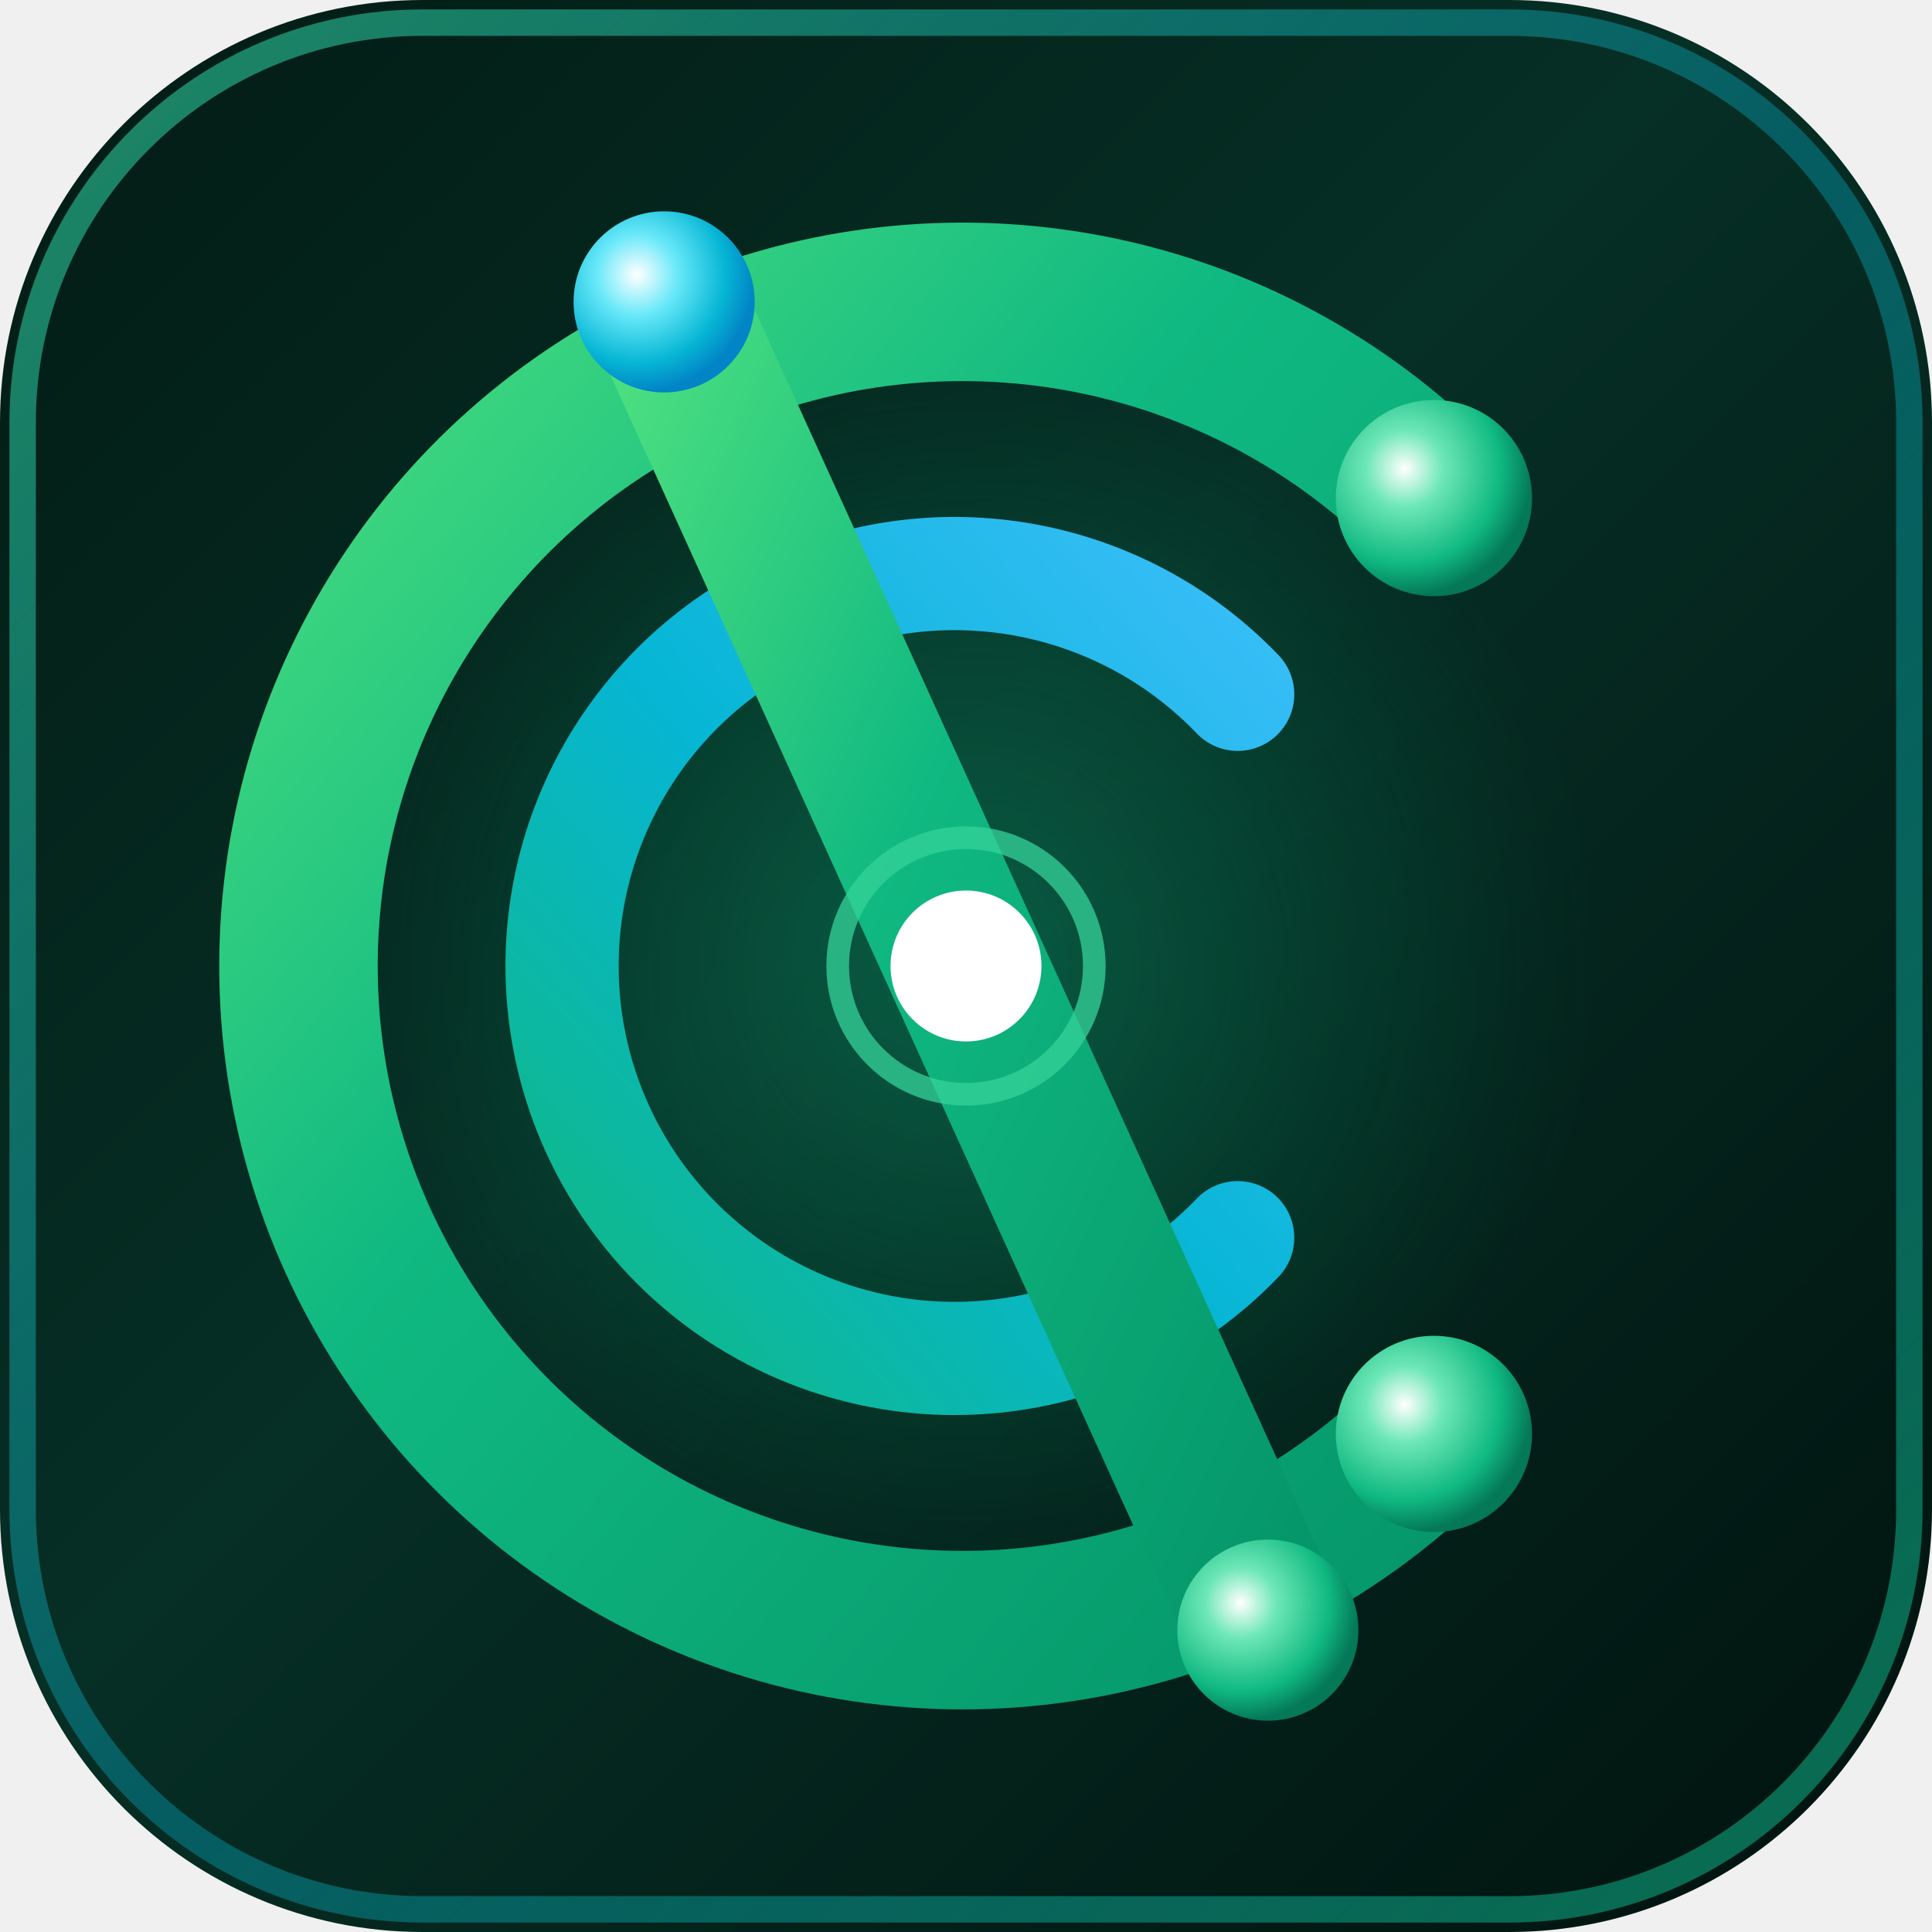
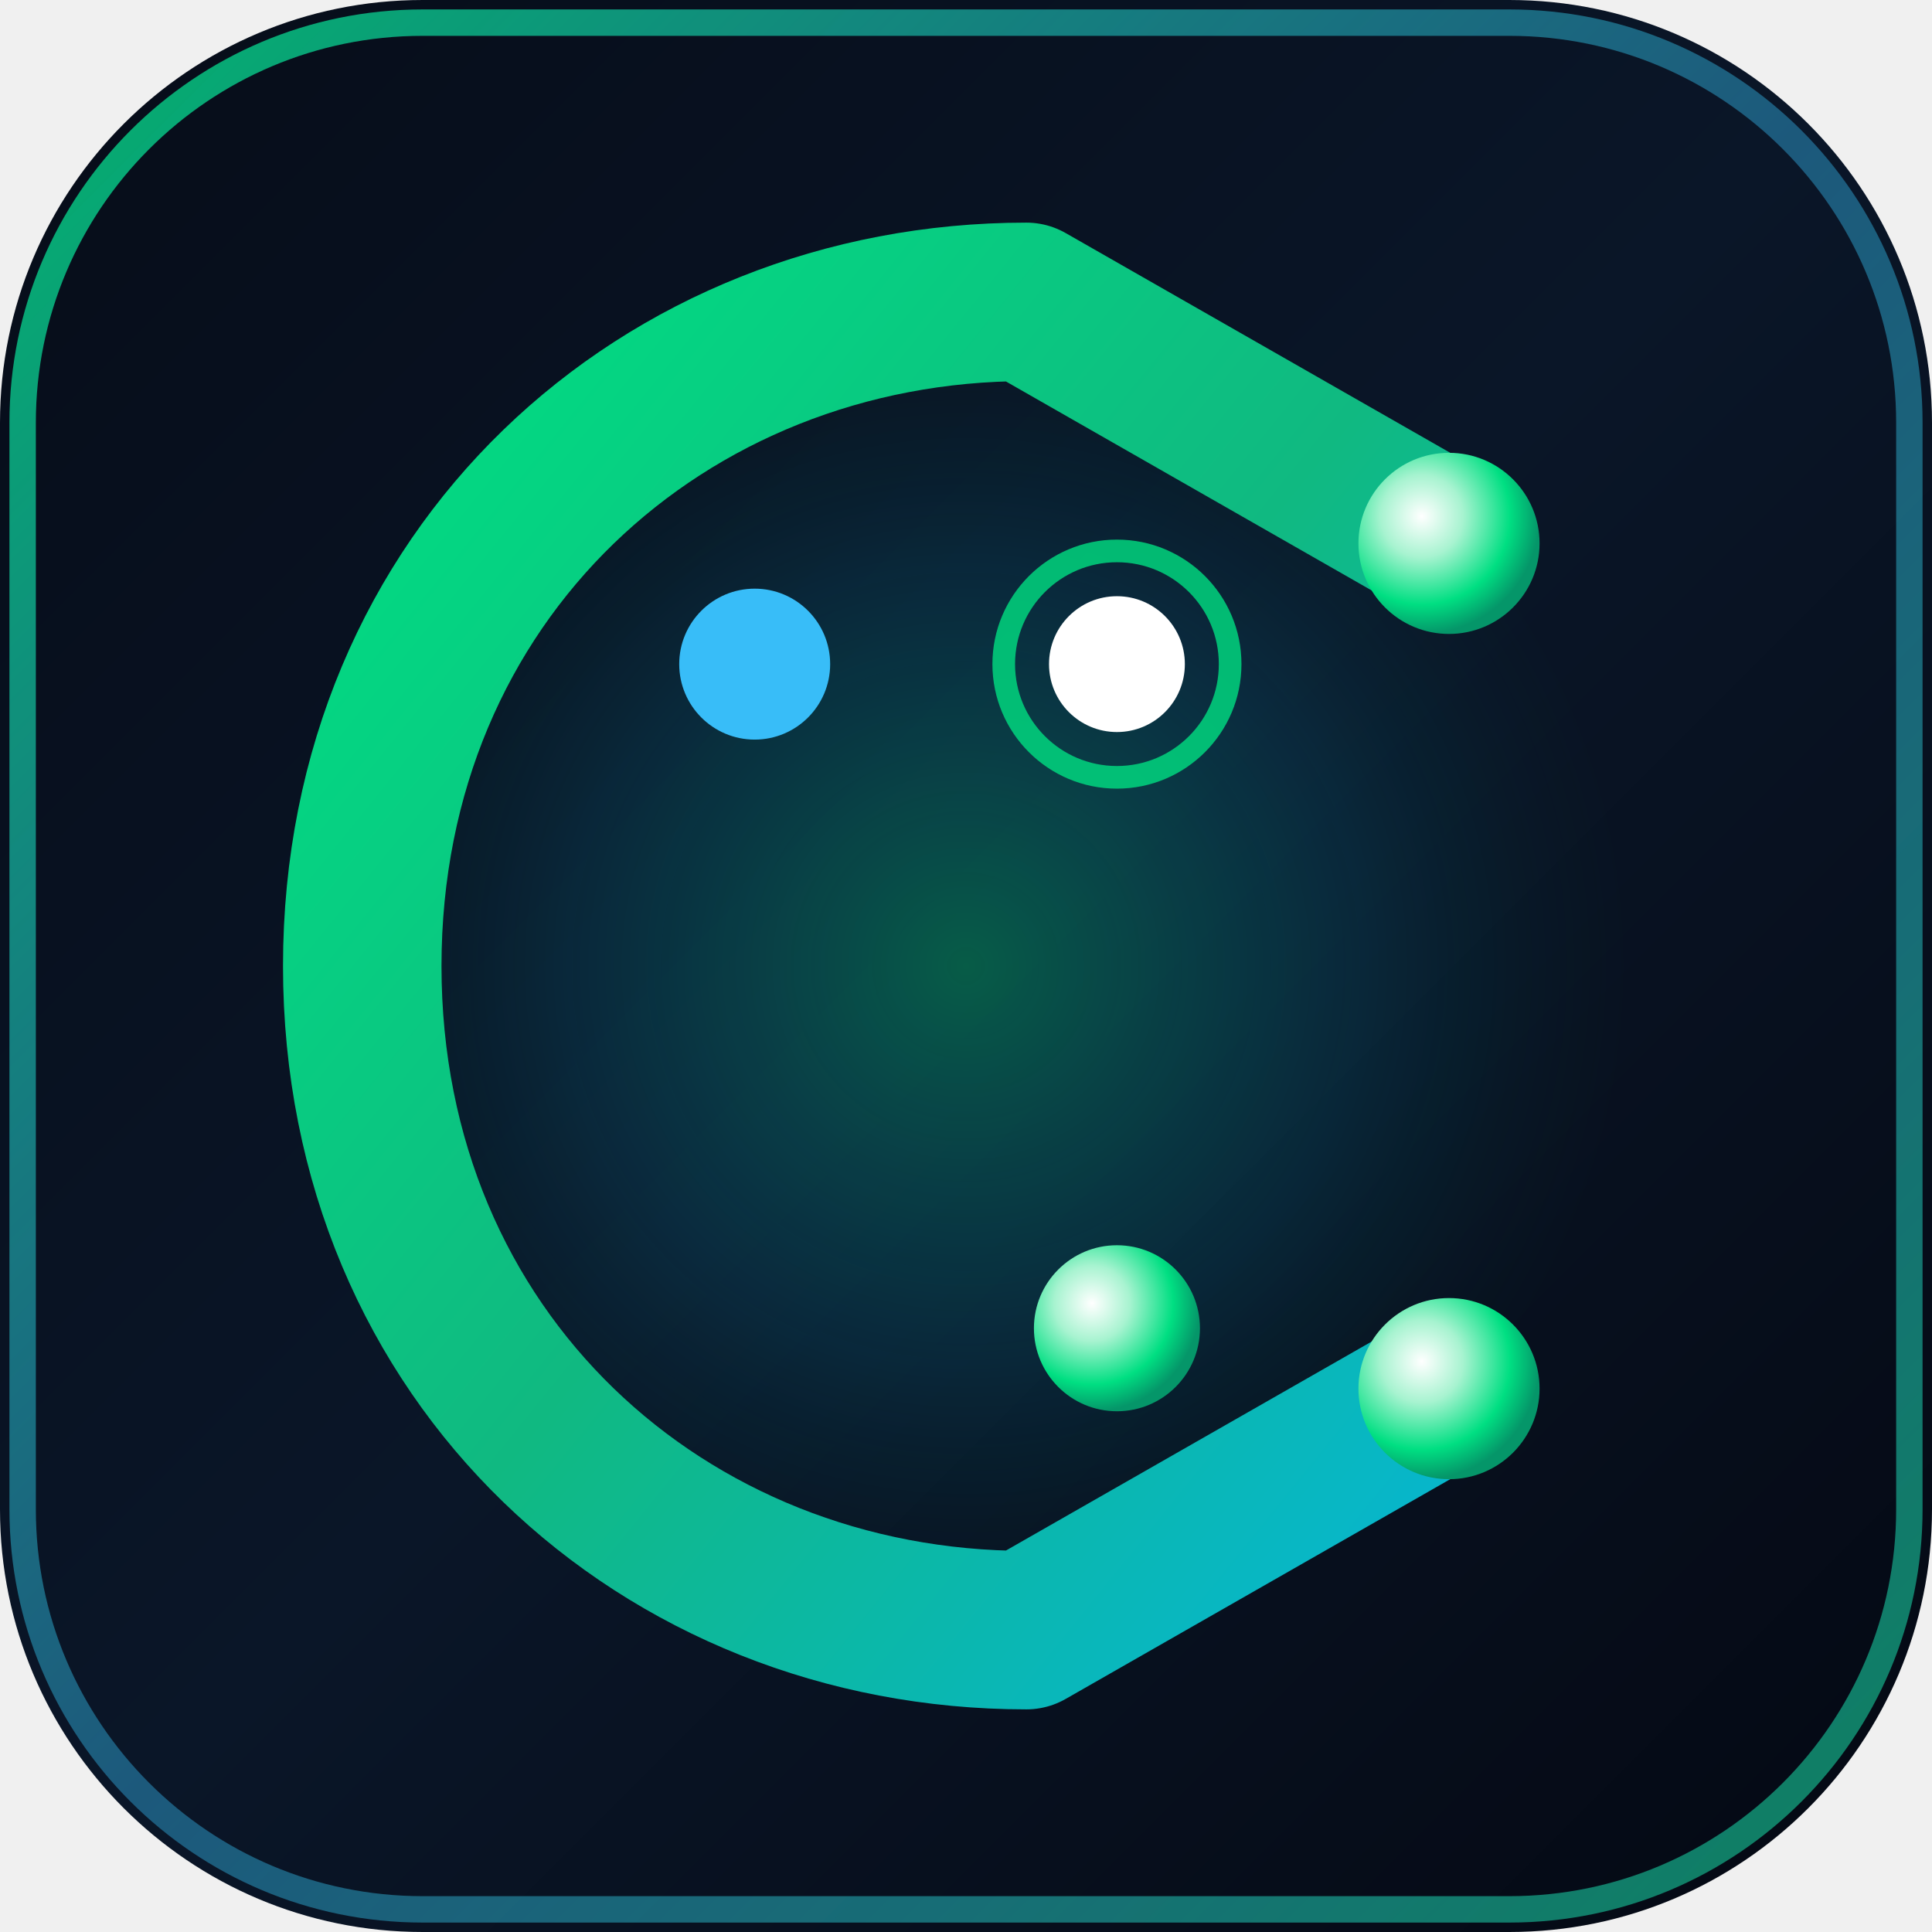
<svg xmlns="http://www.w3.org/2000/svg" viewBox="0 0 128 128" width="128" height="128" fill="none">
  <defs>
-     <linearGradient id="favBg" x1="0%" y1="0%" x2="100%" y2="100%">
-       <stop offset="0%" stop-color="#021b14" />
-       <stop offset="45%" stop-color="#062f25" />
-       <stop offset="100%" stop-color="#01120e" />
+     <linearGradient id="ctFavBg" x1="0%" y1="0%" x2="100%" y2="100%">
+       <stop offset="0%" stop-color="#060c18" />
+       <stop offset="50%" stop-color="#0a1628" />
+       <stop offset="100%" stop-color="#040812" />
    </linearGradient>
-     <linearGradient id="favRim" x1="0%" y1="0%" x2="100%" y2="100%">
-       <stop offset="0%" stop-color="#34D399" stop-opacity="0.6" />
-       <stop offset="50%" stop-color="#06B6D4" stop-opacity="0.35" />
-       <stop offset="100%" stop-color="#10B981" stop-opacity="0.55" />
+     <linearGradient id="ctFavRim" x1="0%" y1="0%" x2="100%" y2="100%">
+       <stop offset="0%" stop-color="#00df82" stop-opacity="0.8" />
+       <stop offset="50%" stop-color="#38bdf8" stop-opacity="0.4" />
+       <stop offset="100%" stop-color="#10b981" stop-opacity="0.7" />
    </linearGradient>
-     <linearGradient id="favEmerald" x1="0%" y1="0%" x2="100%" y2="100%">
-       <stop offset="0%" stop-color="#4ADE80" />
-       <stop offset="40%" stop-color="#10B981" />
-       <stop offset="100%" stop-color="#059669" />
+     <linearGradient id="ctEmerald" x1="0%" y1="0%" x2="100%" y2="100%">
+       <stop offset="0%" stop-color="#00df82" />
+       <stop offset="50%" stop-color="#10b981" />
+       <stop offset="100%" stop-color="#06b6d4" />
    </linearGradient>
-     <linearGradient id="favCyan" x1="100%" y1="0%" x2="0%" y2="100%">
-       <stop offset="0%" stop-color="#38BDF8" />
-       <stop offset="50%" stop-color="#06B6D4" />
-       <stop offset="100%" stop-color="#10B981" />
+     <linearGradient id="ctCyan" x1="0%" y1="100%" x2="100%" y2="0%">
+       <stop offset="0%" stop-color="#06b6d4" />
+       <stop offset="50%" stop-color="#38bdf8" />
+       <stop offset="100%" stop-color="#00df82" />
    </linearGradient>
-     <radialGradient id="coreGlow" cx="50%" cy="50%" r="50%">
-       <stop offset="0%" stop-color="#10B981" stop-opacity="0.35" />
-       <stop offset="70%" stop-color="#059669" stop-opacity="0.12" />
+     <radialGradient id="ctCoreGlow" cx="50%" cy="50%" r="50%">
+       <stop offset="0%" stop-color="#00df82" stop-opacity="0.35" />
+       <stop offset="60%" stop-color="#06b6d4" stop-opacity="0.12" />
      <stop offset="100%" stop-color="#047857" stop-opacity="0" />
    </radialGradient>
-     <radialGradient id="nodeEmerald" cx="35%" cy="35%" r="65%">
-       <stop offset="0%" stop-color="#FFFFFF" />
-       <stop offset="30%" stop-color="#6EE7B7" />
-       <stop offset="75%" stop-color="#10B981" />
-       <stop offset="100%" stop-color="#047857" />
-     </radialGradient>
-     <radialGradient id="nodeCyan" cx="35%" cy="35%" r="65%">
-       <stop offset="0%" stop-color="#FFFFFF" />
-       <stop offset="35%" stop-color="#67E8F9" />
-       <stop offset="75%" stop-color="#06B6D4" />
-       <stop offset="100%" stop-color="#0284C7" />
+     <radialGradient id="ctNodeShine" cx="35%" cy="35%" r="65%">
+       <stop offset="0%" stop-color="#ffffff" />
+       <stop offset="35%" stop-color="#a7f3d0" />
+       <stop offset="75%" stop-color="#00df82" />
+       <stop offset="100%" stop-color="#059669" />
    </radialGradient>
  </defs>
-   <rect width="128" height="128" rx="28" fill="url(#favBg)" />
-   <rect x="1.5" y="1.5" width="125" height="125" rx="26.5" stroke="url(#favRim)" stroke-width="1.75" />
-   <circle cx="64" cy="64" r="42" fill="url(#coreGlow)" />
-   <path d="M 95 33 A 44 44 0 1 0 95 95" stroke="url(#favEmerald)" stroke-width="10.5" stroke-linecap="round" />
-   <path d="M 82 46 A 26 26 0 1 0 82 82" stroke="url(#favCyan)" stroke-width="7.5" stroke-linecap="round" />
-   <path d="M 44 20 L 84 108" stroke="url(#favEmerald)" stroke-width="10.5" stroke-linecap="round" />
-   <circle cx="95" cy="33" r="6.5" fill="url(#nodeEmerald)" />
-   <circle cx="95" cy="95" r="6.5" fill="url(#nodeEmerald)" />
-   <circle cx="44" cy="20" r="6" fill="url(#nodeCyan)" />
-   <circle cx="84" cy="108" r="6" fill="url(#nodeEmerald)" />
-   <circle cx="64" cy="64" r="5" fill="#FFFFFF" />
-   <circle cx="64" cy="64" r="8.5" stroke="#34D399" stroke-width="1.5" stroke-opacity="0.75" />
+   <rect width="128" height="128" rx="28" fill="url(#ctFavBg)" />
+   <rect x="1.5" y="1.5" width="125" height="125" rx="26.5" stroke="url(#ctFavRim)" stroke-width="1.75" />
+   <circle cx="64" cy="64" r="44" fill="url(#ctCoreGlow)" />
+   <path d="M 96 36 L 68 20 C 44 20 24 38 24 64 C 24 90 44 108 68 108 L 96 92" stroke="url(#ctEmerald)" stroke-width="10.5" stroke-linecap="round" stroke-linejoin="round" fill="none" />
+   <path d="M 50 44 L 98 44" stroke="url(#ctCyan)" stroke-width="9.5" stroke-linecap="round" fill="none" />
+   <path d="M 74 44 L 74 88" stroke="url(#ctCyan)" stroke-width="9.5" stroke-linecap="round" fill="none" />
+   <circle cx="96" cy="36" r="6" fill="url(#ctNodeShine)" />
+   <circle cx="96" cy="92" r="6" fill="url(#ctNodeShine)" />
+   <circle cx="50" cy="44" r="5" fill="#38bdf8" />
+   <circle cx="74" cy="88" r="5.5" fill="url(#ctNodeShine)" />
+   <circle cx="74" cy="44" r="4.5" fill="#ffffff" />
+   <circle cx="74" cy="44" r="7.5" stroke="#00df82" stroke-width="1.5" stroke-opacity="0.8" />
</svg>
